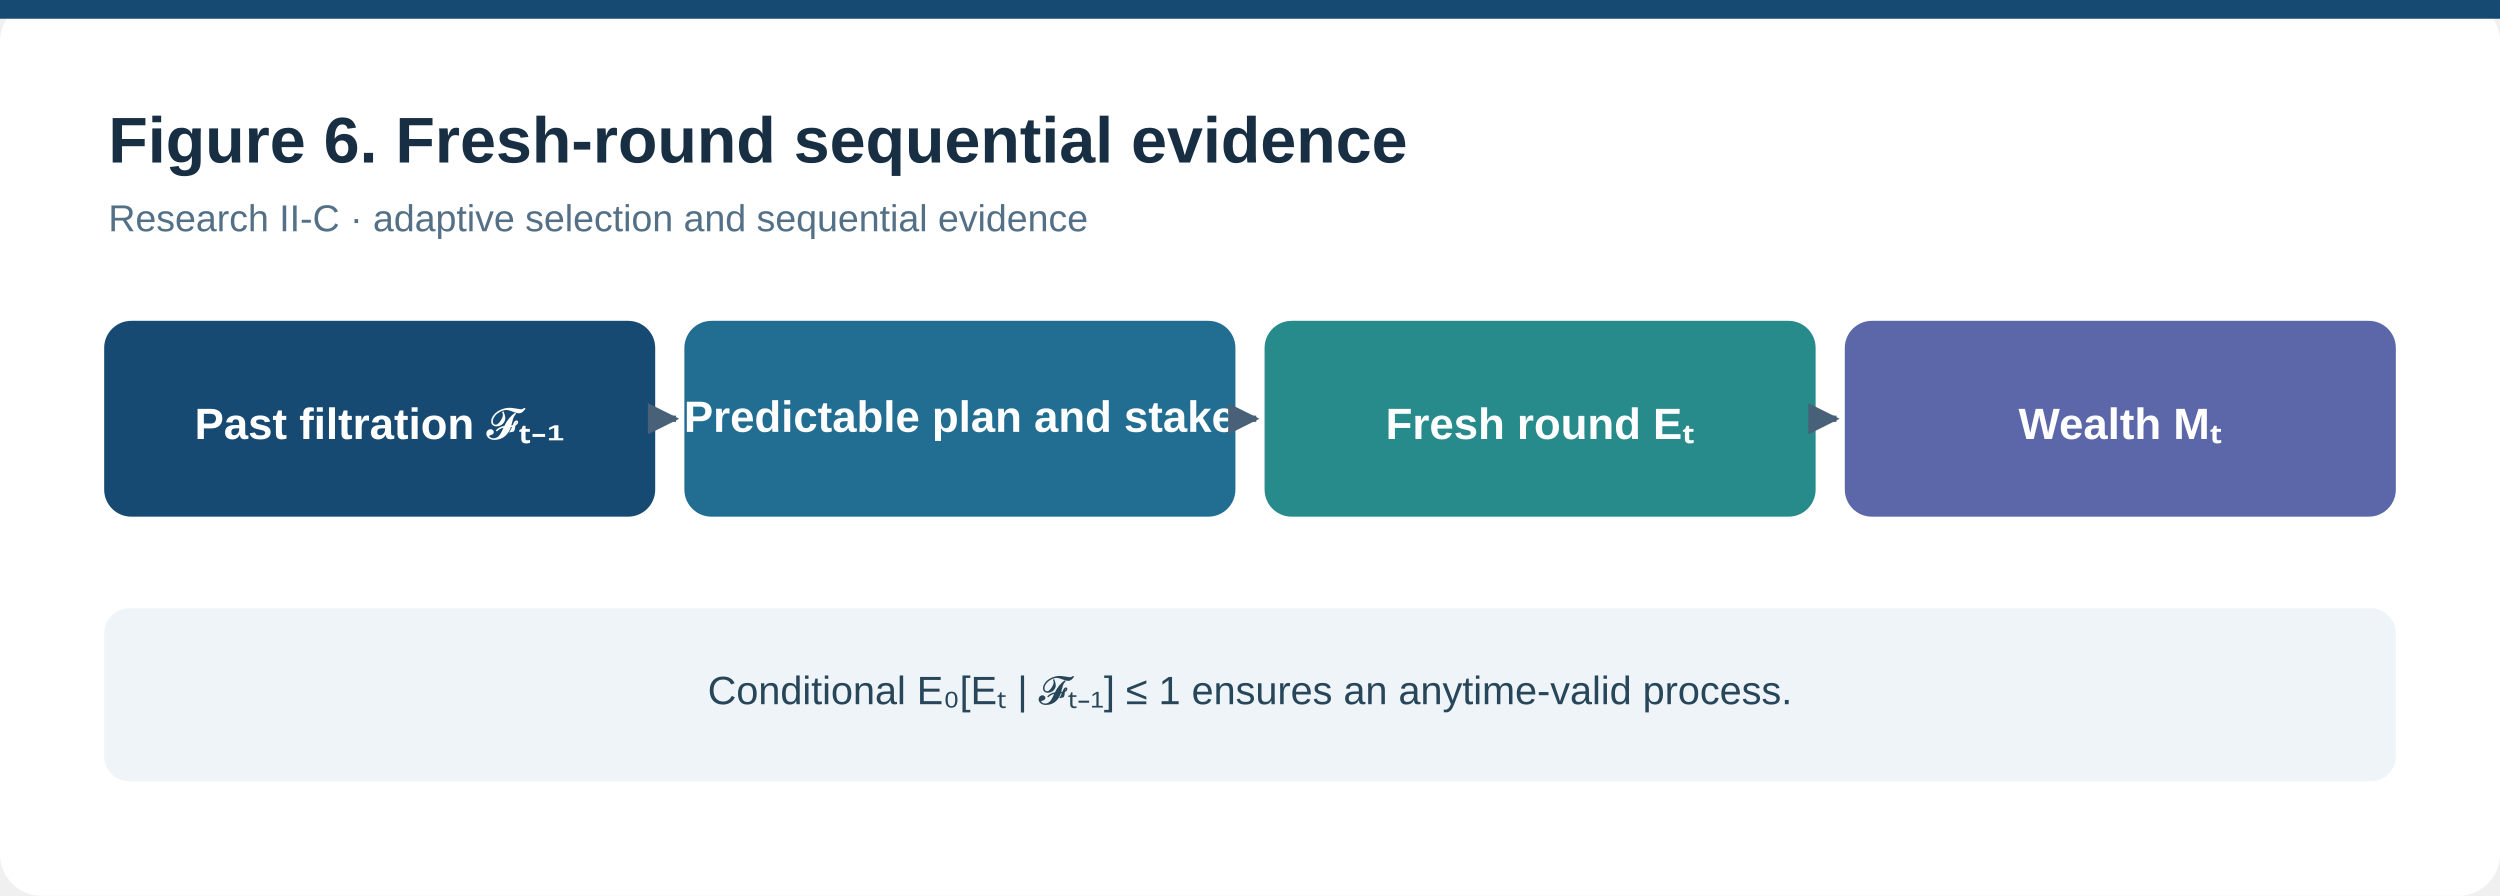
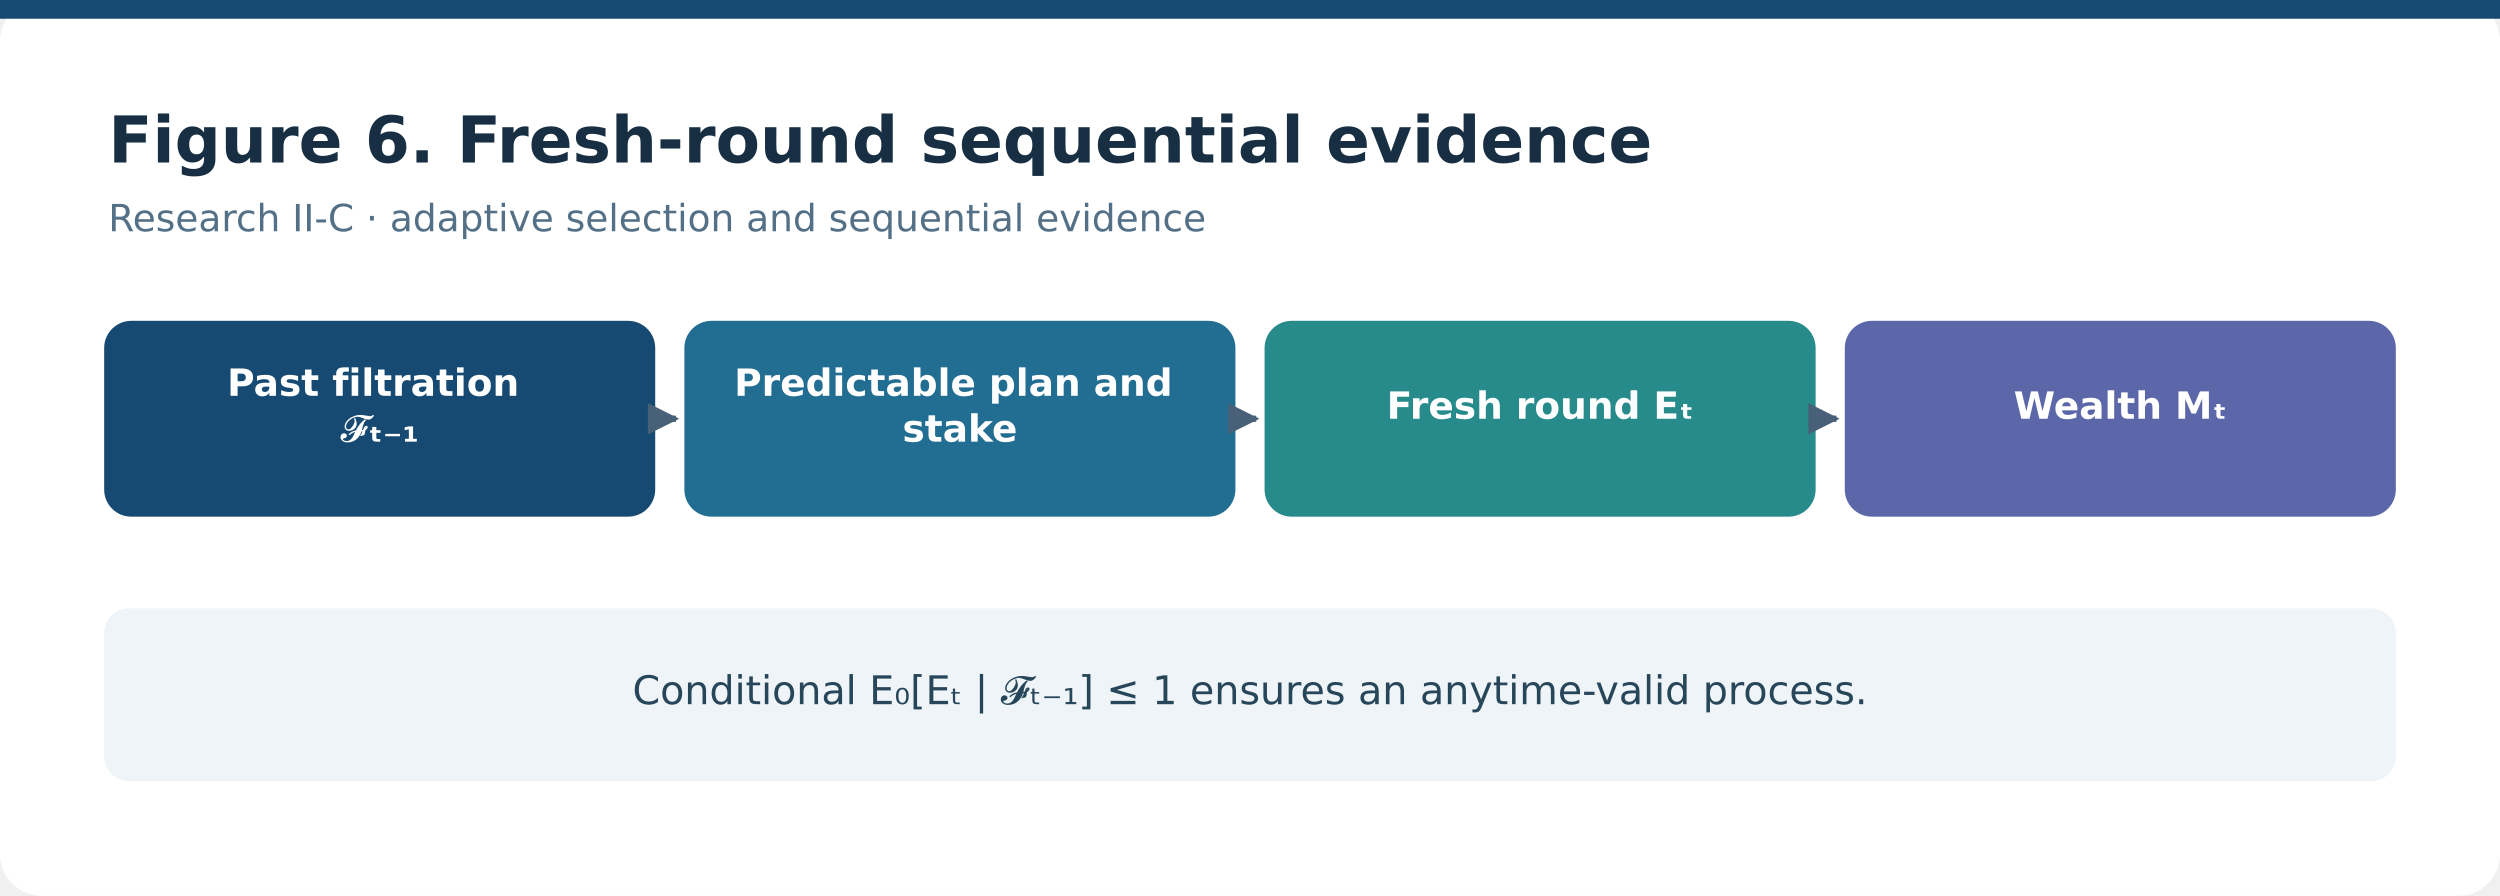
<svg xmlns="http://www.w3.org/2000/svg" width="1200" height="430" viewBox="0 0 1200 430" role="img" aria-label="Fresh-round sequential evidence">
  <defs>
    <marker id="arrow" viewBox="0 0 10 10" refX="9" refY="5" markerWidth="5" markerHeight="5" orient="auto-start-reverse">
      <path d="M0 0L10 5L0 10Z" fill="#486078" />
    </marker>
  </defs>
-   <rect width="1200" height="430" rx="20" fill="#ffffff" />
-   <rect x="0" y="0" width="1200" height="9" fill="#174a72" />
-   <text x="52" y="78" font-family="Arial,Helvetica,sans-serif" font-size="31" font-weight="700" fill="#182f43">Figure 6. Fresh-round sequential evidence</text>
-   <text x="52" y="111" font-family="Arial,Helvetica,sans-serif" font-size="18" fill="#537086">Research II-C · adaptive selection and sequential evidence</text>
+   <rect width="1200" height="430" rx="20" fill="#fff" />
+   <rect width="1200" height="9" fill="#174a72" />
+   <text x="52" y="78" font-family="DejaVu Sans,Arial,sans-serif" font-size="31" font-weight="700" fill="#182f43">Figure 6. Fresh-round sequential evidence</text>
+   <text x="52" y="111" font-family="DejaVu Sans,Arial,sans-serif" font-size="18" fill="#537086">Research II-C · adaptive selection and sequential evidence</text>
  <rect x="50" y="154" width="264.5" height="94" rx="13" fill="#174a72" />
-   <text x="182.25" y="200" text-anchor="middle" dominant-baseline="central" font-family="Arial,Helvetica,sans-serif" font-size="21" font-weight="600" fill="#fff">Past filtration 𝓕ₜ₋₁</text>
+   <text text-anchor="middle" font-family="DejaVu Sans,Arial,sans-serif" font-size="18" font-weight="600" fill="#fff">
+     <tspan x="182.25" y="190">Past filtration</tspan>
+     <tspan x="182.25" y="212">𝓕ₜ₋₁</tspan>
+   </text>
  <path d="M 316.5 201 H 324.5" stroke="#486078" stroke-width="3" marker-end="url(#arrow)" />
  <rect x="328.5" y="154" width="264.5" height="94" rx="13" fill="#226d92" />
-   <text x="460.75" y="200" text-anchor="middle" dominant-baseline="central" font-family="Arial,Helvetica,sans-serif" font-size="21" font-weight="600" fill="#fff">Predictable plan and stake</text>
+   <text text-anchor="middle" font-family="DejaVu Sans,Arial,sans-serif" font-size="18" font-weight="600" fill="#fff">
+     <tspan x="460.75" y="190">Predictable plan and</tspan>
+     <tspan x="460.75" y="212">stake</tspan>
+   </text>
  <path d="M 595 201 H 603" stroke="#486078" stroke-width="3" marker-end="url(#arrow)" />
  <rect x="607" y="154" width="264.5" height="94" rx="13" fill="#278a8b" />
-   <text x="739.25" y="200" text-anchor="middle" dominant-baseline="central" font-family="Arial,Helvetica,sans-serif" font-size="21" font-weight="600" fill="#fff">Fresh round Eₜ</text>
+   <text text-anchor="middle" font-family="DejaVu Sans,Arial,sans-serif" font-size="18" font-weight="600" fill="#fff">
+     <tspan x="739.25" y="201">Fresh round Eₜ</tspan>
+   </text>
  <path d="M 873.5 201 H 881.5" stroke="#486078" stroke-width="3" marker-end="url(#arrow)" />
  <rect x="885.5" y="154" width="264.5" height="94" rx="13" fill="#5c67a9" />
-   <text x="1017.75" y="200" text-anchor="middle" dominant-baseline="central" font-family="Arial,Helvetica,sans-serif" font-size="21" font-weight="600" fill="#fff">Wealth Mₜ</text>
+   <text text-anchor="middle" font-family="DejaVu Sans,Arial,sans-serif" font-size="18" font-weight="600" fill="#fff">
+     <tspan x="1017.75" y="201">Wealth Mₜ</tspan>
+   </text>
  <rect x="50" y="292" width="1100" height="83" rx="12" fill="#eef4f8" />
-   <text x="600" y="338" font-family="Arial,Helvetica,sans-serif" text-anchor="middle" font-size="19" font-weight="500" fill="#274659">Conditional E₀[Eₜ | 𝓕ₜ₋₁] ≤ 1 ensures an anytime-valid process.</text>
+   <text x="600" y="338" text-anchor="middle" font-family="DejaVu Sans,Arial,sans-serif" font-size="19" fill="#274659">Conditional E₀[Eₜ | 𝓕ₜ₋₁] ≤ 1 ensures an anytime-valid process.</text>
</svg>
